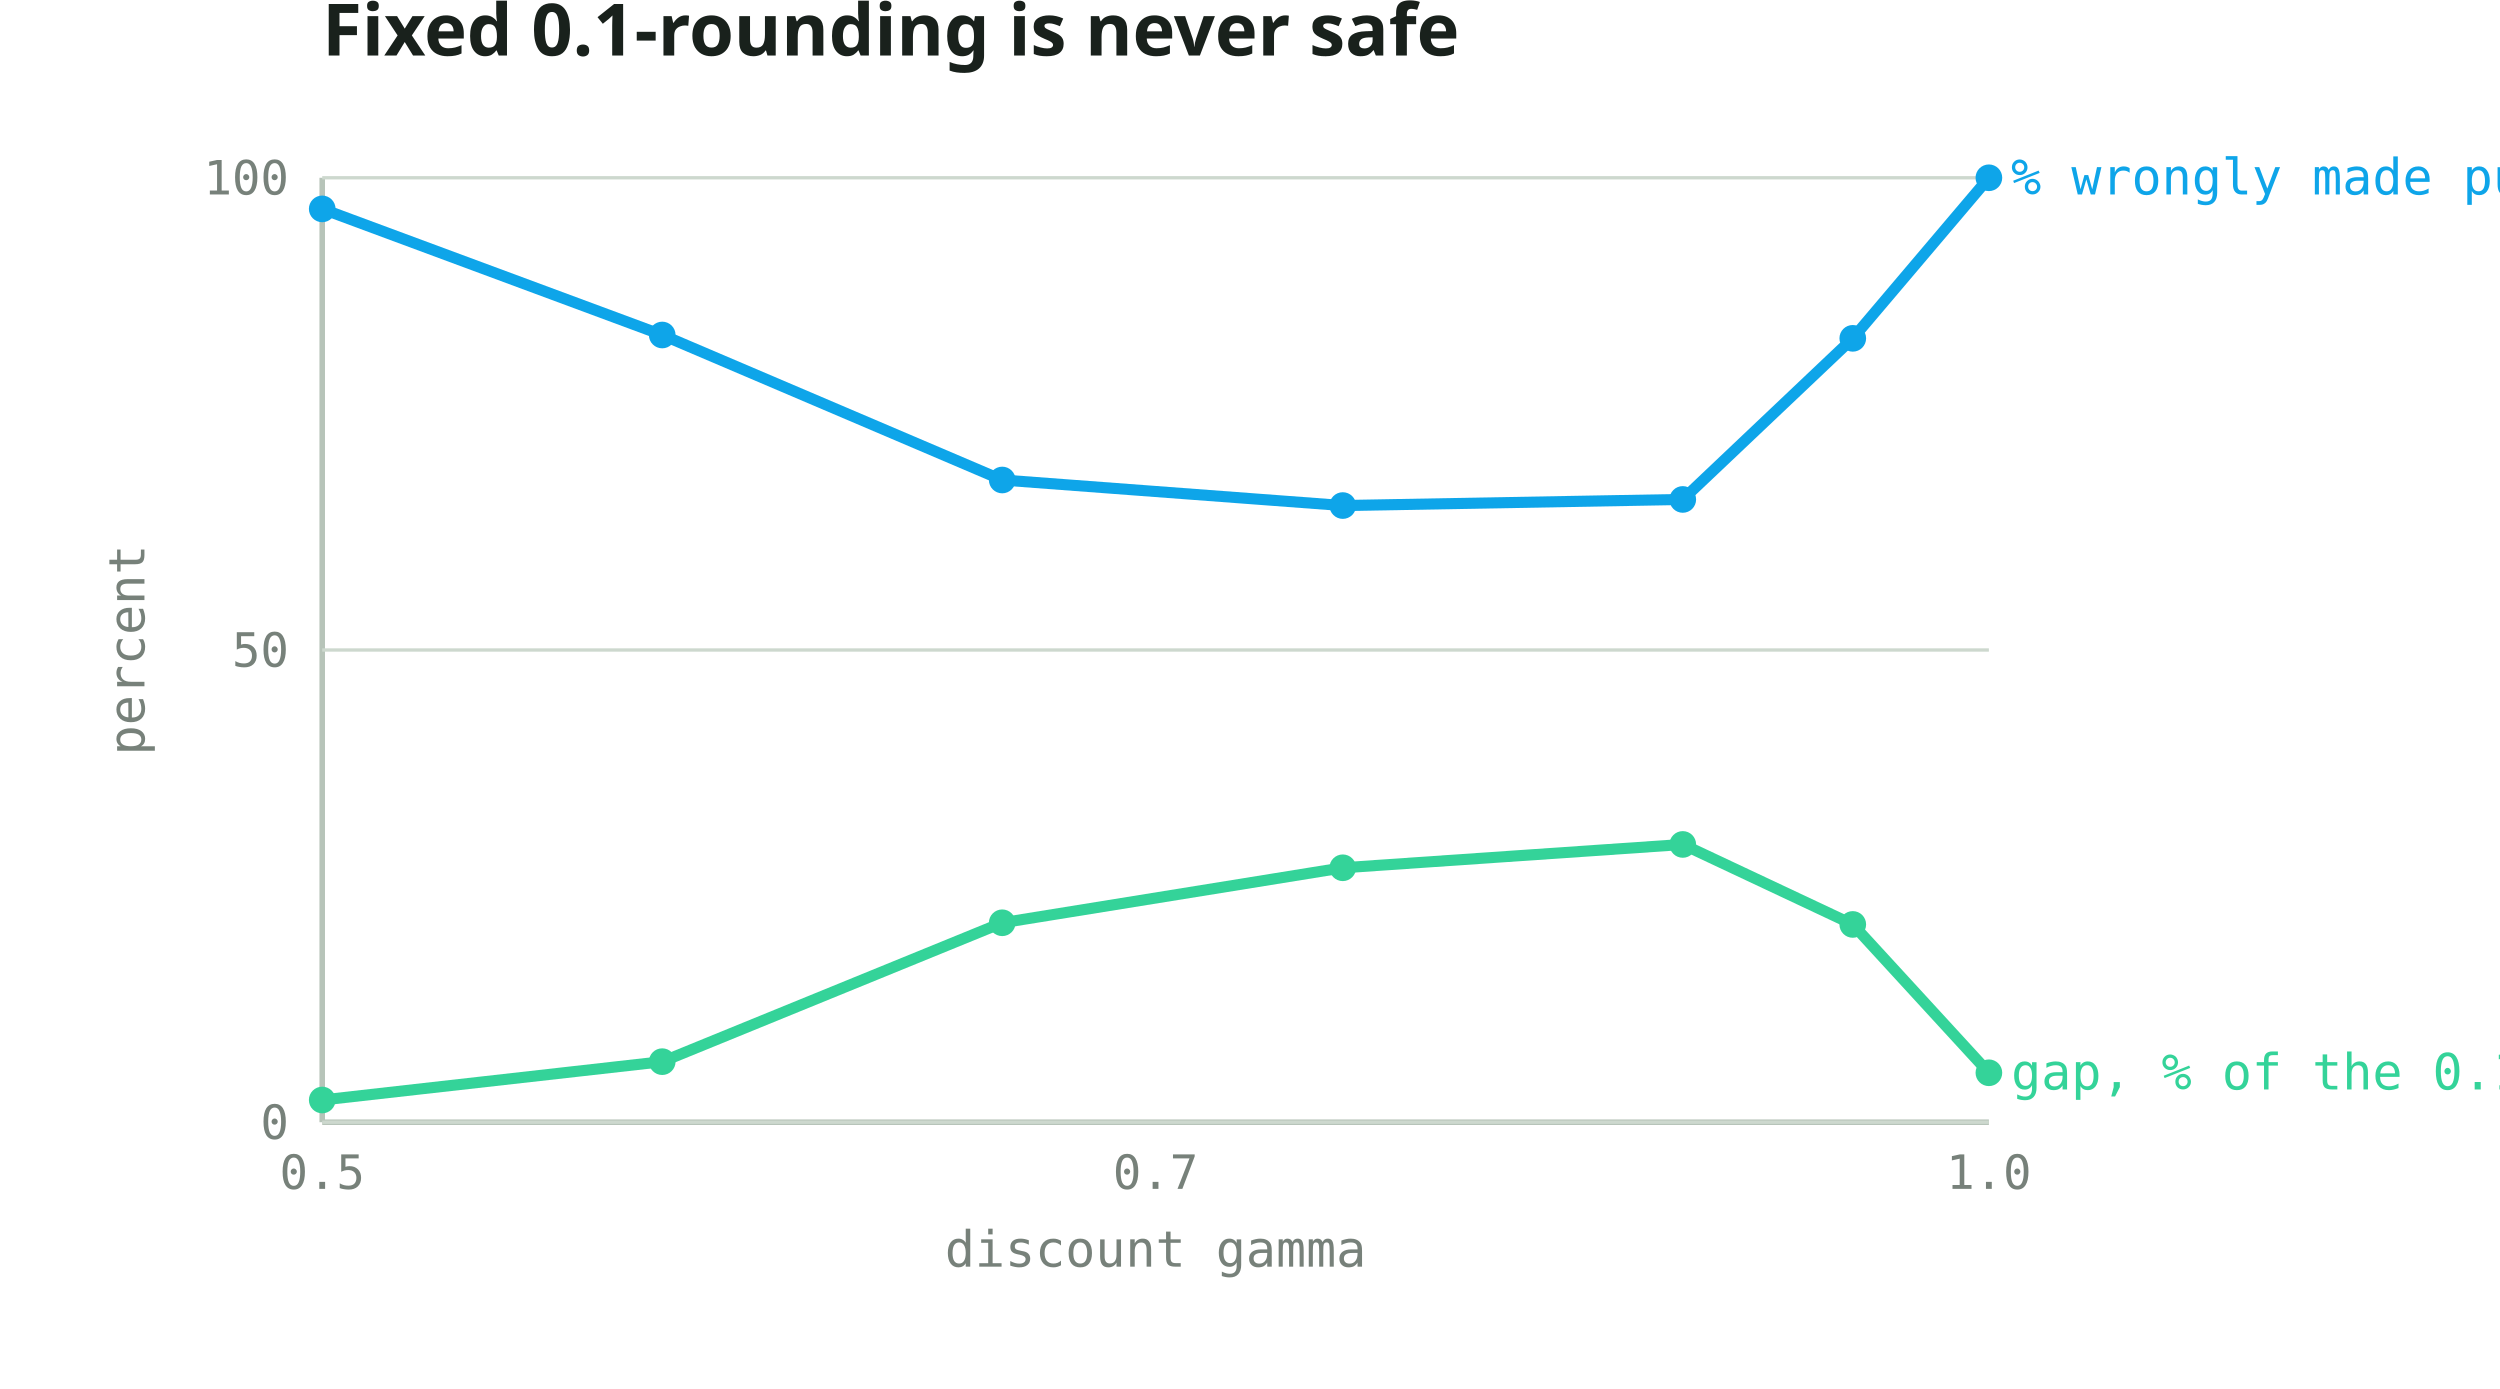
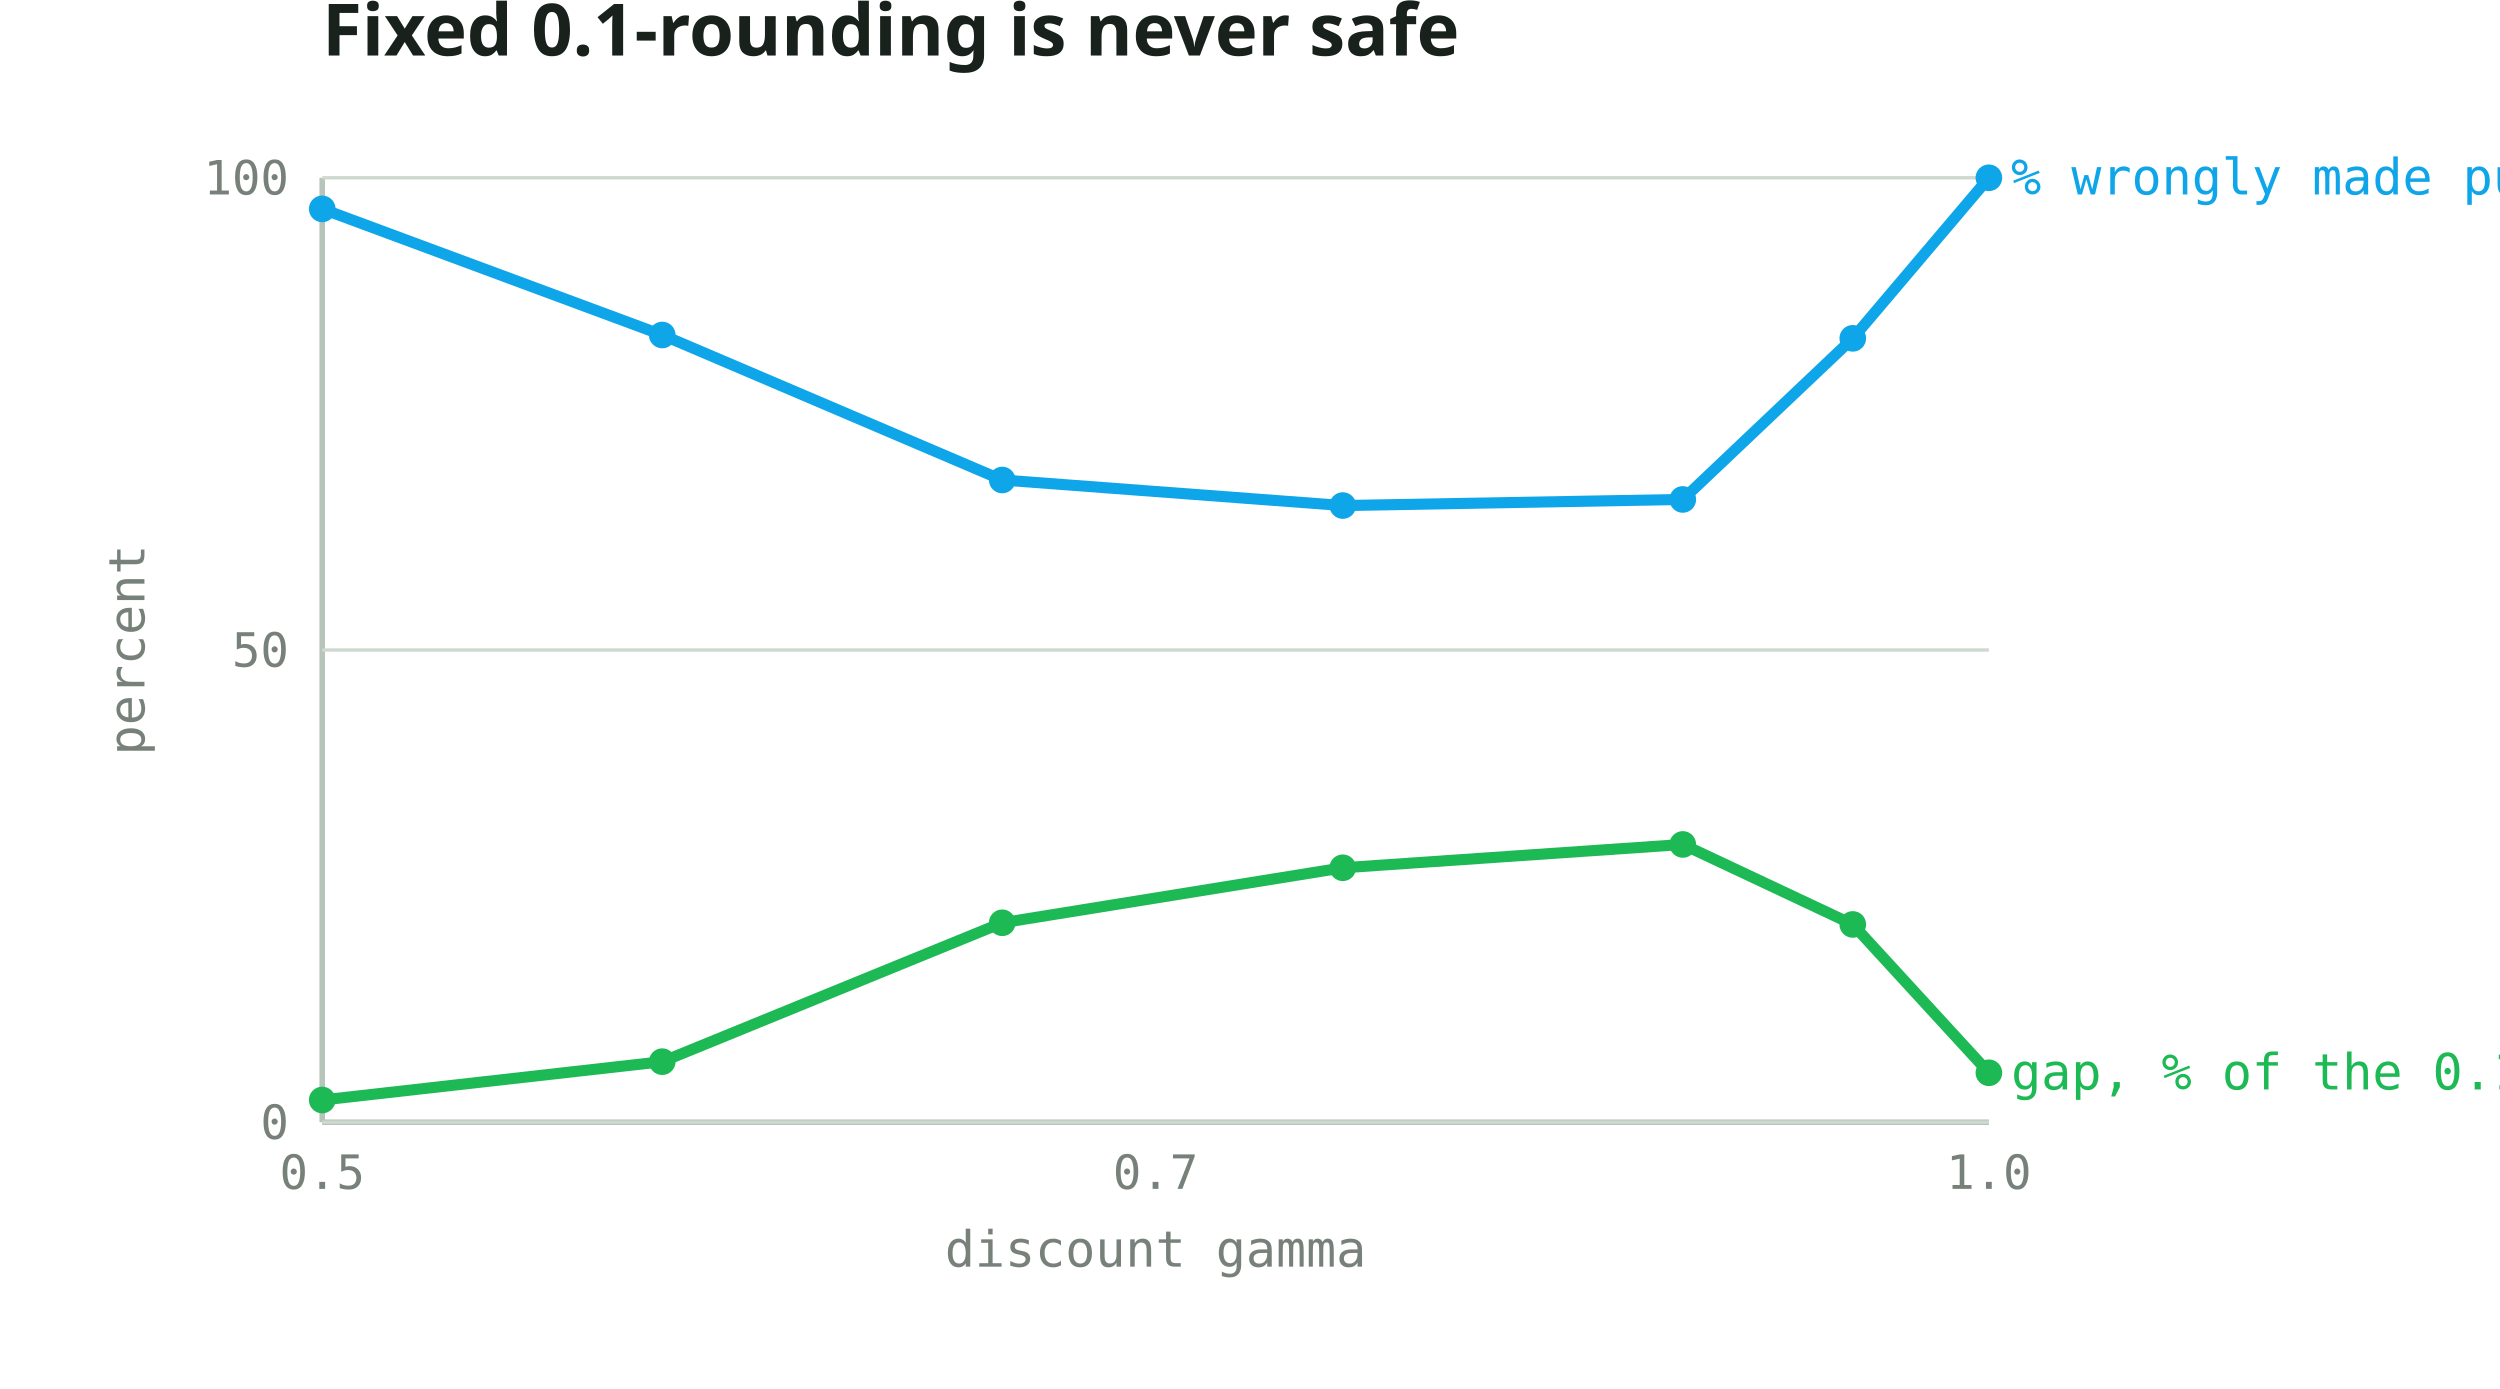
<svg xmlns="http://www.w3.org/2000/svg" viewBox="-14 -14 450 250" role="img" aria-label="line chart">
  <text x="44" y="-4" font-family="Barlow Semi Condensed,sans-serif" font-weight="600" font-size="13" fill="var(--ink, #19211c)">Fixed 0.1-rounding is never safe</text>
  <line x1="44" y1="18" x2="44" y2="188" stroke="var(--rule-strong, #b7c4b9)" stroke-width="1" />
  <line x1="44" y1="188" x2="344" y2="188" stroke="var(--rule-strong, #b7c4b9)" stroke-width="1" />
  <line x1="44" y1="188.0" x2="344" y2="188.0" stroke="var(--rule, #cdd8ce)" stroke-width="0.6" />
  <text x="38" y="191.0" text-anchor="end" font-family="ui-monospace,monospace" font-size="8.5" fill="var(--ink-faint, #77817a)">0</text>
  <line x1="44" y1="103.0" x2="344" y2="103.0" stroke="var(--rule, #cdd8ce)" stroke-width="0.6" />
  <text x="38" y="106.0" text-anchor="end" font-family="ui-monospace,monospace" font-size="8.5" fill="var(--ink-faint, #77817a)">50</text>
  <line x1="44" y1="18.0" x2="344" y2="18.0" stroke="var(--rule, #cdd8ce)" stroke-width="0.6" />
  <text x="38" y="21.0" text-anchor="end" font-family="ui-monospace,monospace" font-size="8.5" fill="var(--ink-faint, #77817a)">100</text>
  <text x="44.0" y="200.0" text-anchor="middle" font-family="ui-monospace,monospace" font-size="8.5" fill="var(--ink-faint, #77817a)">0.5</text>
  <text x="194.0" y="200.0" text-anchor="middle" font-family="ui-monospace,monospace" font-size="8.5" fill="var(--ink-faint, #77817a)">0.7</text>
  <text x="344.0" y="200.0" text-anchor="middle" font-family="ui-monospace,monospace" font-size="8.5" fill="var(--ink-faint, #77817a)">1.0</text>
  <path d="M44.0 23.6 L105.2 46.3 L166.4 72.4 L227.7 77.0 L288.9 75.9 L319.5 46.9 L344.0 18.0" fill="none" stroke="var(--p0, #0EA5E9)" stroke-width="2" stroke-linejoin="round" />
  <circle cx="44.0" cy="23.6" r="2.4" fill="var(--p0, #0EA5E9)" />
  <circle cx="105.2" cy="46.3" r="2.4" fill="var(--p0, #0EA5E9)" />
  <circle cx="166.4" cy="72.4" r="2.4" fill="var(--p0, #0EA5E9)" />
  <circle cx="227.7" cy="77.0" r="2.4" fill="var(--p0, #0EA5E9)" />
  <circle cx="288.9" cy="75.9" r="2.4" fill="var(--p0, #0EA5E9)" />
  <circle cx="319.5" cy="46.9" r="2.4" fill="var(--p0, #0EA5E9)" />
  <circle cx="344.0" cy="18.0" r="2.4" fill="var(--p0, #0EA5E9)" />
  <text x="348.0" y="21.0" font-family="ui-monospace,monospace" font-size="9" fill="var(--p0, #0EA5E9)">% wrongly made pure</text>
-   <path d="M44.0 184.0 L105.2 177.1 L166.4 152.1 L227.7 142.2 L288.9 138.0 L319.5 152.4 L344.0 179.1" fill="none" stroke="var(--p1, #34D399)" stroke-width="2" stroke-linejoin="round" />
-   <circle cx="44.0" cy="184.0" r="2.4" fill="var(--p1, #34D399)" />
-   <circle cx="105.2" cy="177.1" r="2.4" fill="var(--p1, #34D399)" />
-   <circle cx="166.4" cy="152.1" r="2.4" fill="var(--p1, #34D399)" />
-   <circle cx="227.7" cy="142.2" r="2.4" fill="var(--p1, #34D399)" />
-   <circle cx="288.9" cy="138.0" r="2.4" fill="var(--p1, #34D399)" />
-   <circle cx="319.5" cy="152.4" r="2.4" fill="var(--p1, #34D399)" />
-   <circle cx="344.0" cy="179.1" r="2.4" fill="var(--p1, #34D399)" />
-   <text x="348.0" y="182.1" font-family="ui-monospace,monospace" font-size="9" fill="var(--p1, #34D399)">gap, % of the 0.1 grid</text>
+   <path d="M44.0 184.0 L105.2 177.1 L166.4 152.1 L227.7 142.2 L288.9 138.0 L319.5 152.4 L344.0 179.1" fill="none" stroke="var(--p1, #1DB954)" stroke-width="2" stroke-linejoin="round" />
+   <circle cx="44.0" cy="184.0" r="2.4" fill="var(--p1, #1DB954)" />
+   <circle cx="105.2" cy="177.1" r="2.4" fill="var(--p1, #1DB954)" />
+   <circle cx="166.4" cy="152.1" r="2.4" fill="var(--p1, #1DB954)" />
+   <circle cx="227.7" cy="142.2" r="2.4" fill="var(--p1, #1DB954)" />
+   <circle cx="288.9" cy="138.0" r="2.4" fill="var(--p1, #1DB954)" />
+   <circle cx="319.5" cy="152.4" r="2.4" fill="var(--p1, #1DB954)" />
+   <circle cx="344.0" cy="179.1" r="2.4" fill="var(--p1, #1DB954)" />
+   <text x="348.0" y="182.1" font-family="ui-monospace,monospace" font-size="9" fill="var(--p1, #1DB954)">gap, % of the 0.1 grid</text>
  <text x="194" y="214" text-anchor="middle" font-family="ui-monospace,monospace" font-size="9" fill="var(--ink-faint, #77817a)">discount gamma</text>
  <text x="12" y="103" text-anchor="middle" font-family="ui-monospace,monospace" font-size="9" fill="var(--ink-faint, #77817a)" transform="rotate(-90 12 103)">percent</text>
</svg>
